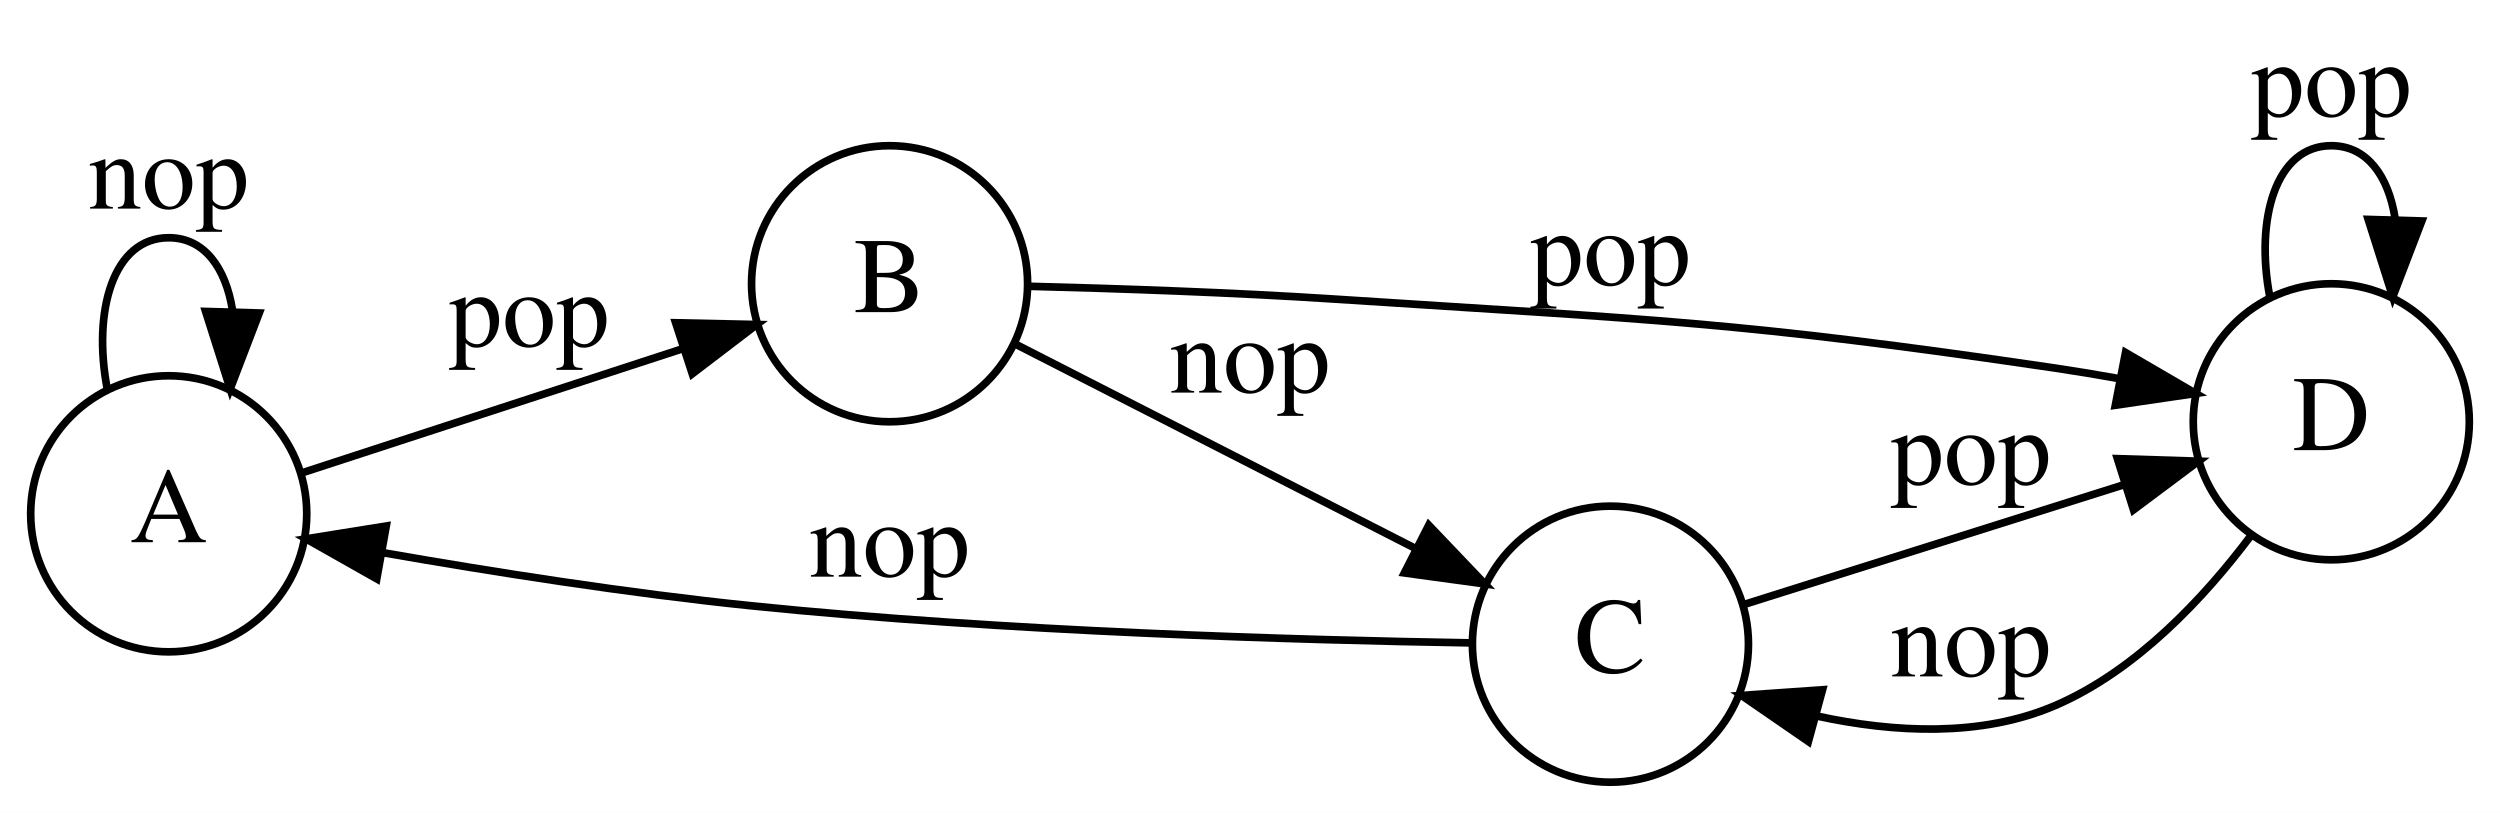
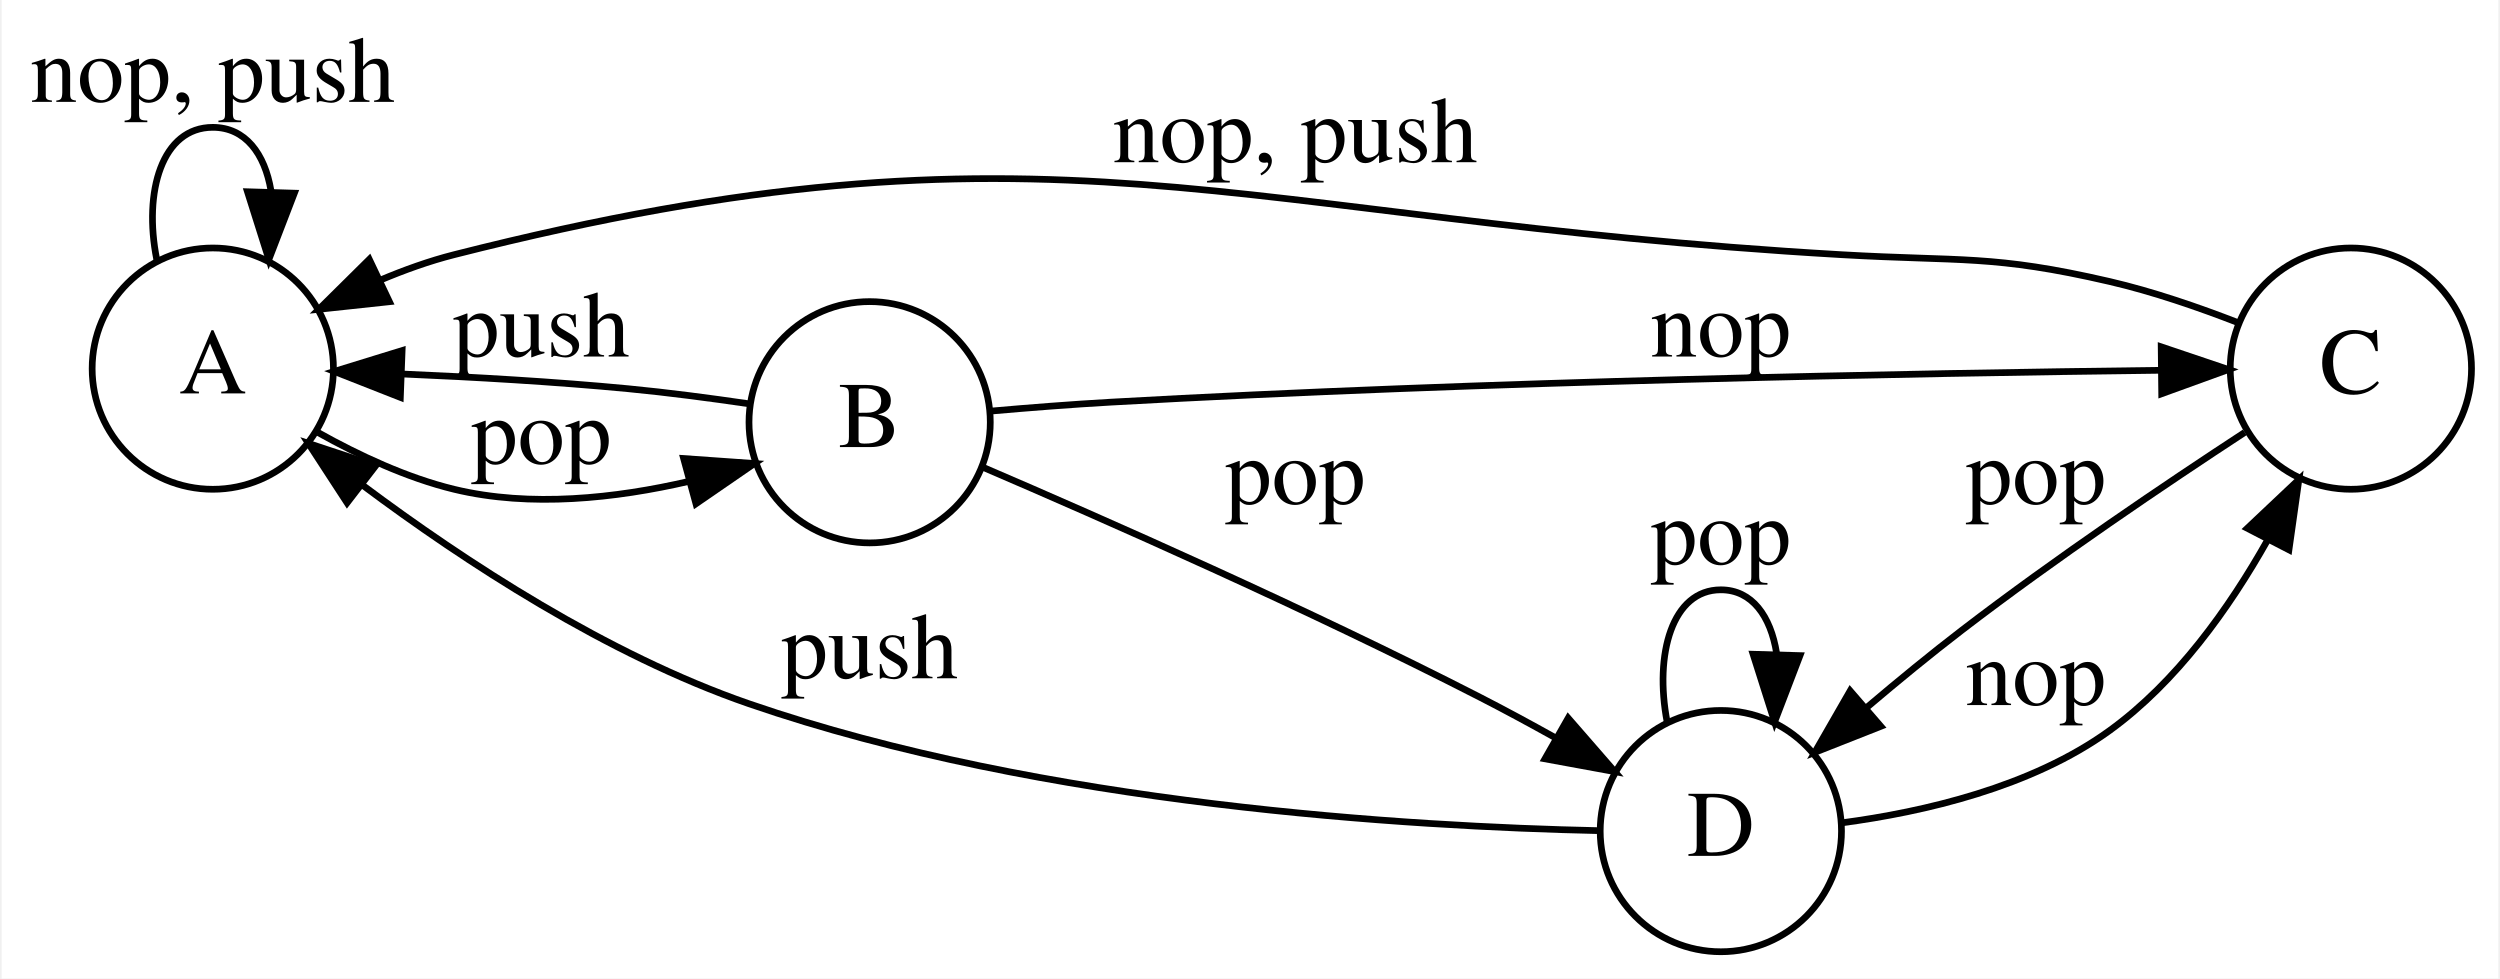
- <svg xmlns="http://www.w3.org/2000/svg" width="326pt" height="106pt" viewBox="0.00 0.00 326.00 106.00">
-   <g id="graph0" class="graph" transform="scale(1 1) rotate(0) translate(4 102)">
-     <polygon fill="white" stroke="none" points="-4,4 -4,-102 322,-102 322,4 -4,4" />
+ <svg xmlns="http://www.w3.org/2000/svg" width="373pt" height="146pt" viewBox="0.00 0.00 372.50 146.00">
+   <g id="graph0" class="graph" transform="scale(1 1) rotate(0) translate(4 142)">
+     <polygon fill="white" stroke="none" points="-4,4 -4,-142 368.5,-142 368.5,4 -4,4" />
    <g id="node1" class="node">
-       <ellipse fill="none" stroke="black" cx="18" cy="-35" rx="18" ry="18" />
-       <text text-anchor="middle" x="18" y="-31.3" font-family="Times,serif" font-size="14.00">A</text>
+       <ellipse fill="none" stroke="black" cx="27.5" cy="-87" rx="18" ry="18" />
+       <text text-anchor="middle" x="27.5" y="-83.3" font-family="Times,serif" font-size="14.00">A</text>
    </g>
    <g id="edge1" class="edge">
-       <path fill="none" stroke="black" d="M9.984,-51.29C8.051,-61.389 10.723,-71 18,-71 22.662,-71 25.434,-67.056 26.316,-61.566" />
-       <polygon fill="black" stroke="black" points="29.807,-61.184 26.016,-51.29 22.81,-61.388 29.807,-61.184" />
-       <text text-anchor="middle" x="18" y="-74.8" font-family="Times,serif" font-size="14.00">nop</text>
+       <path fill="none" stroke="black" d="M19.135,-103.29C17.118,-113.389 19.906,-123 27.5,-123 32.365,-123 35.257,-119.056 36.178,-113.566" />
+       <polygon fill="black" stroke="black" points="39.668,-113.179 35.865,-103.29 32.671,-113.392 39.668,-113.179" />
+       <text text-anchor="middle" x="27.5" y="-126.8" font-family="Times,serif" font-size="14.00">nop, push</text>
    </g>
    <g id="node2" class="node">
-       <ellipse fill="none" stroke="black" cx="112" cy="-65" rx="18" ry="18" />
-       <text text-anchor="middle" x="112" y="-61.3" font-family="Times,serif" font-size="14.00">B</text>
+       <ellipse fill="none" stroke="black" cx="125.5" cy="-79" rx="18" ry="18" />
+       <text text-anchor="middle" x="125.5" y="-75.3" font-family="Times,serif" font-size="14.00">B</text>
    </g>
    <g id="edge2" class="edge">
-       <path fill="none" stroke="black" d="M35.448,-40.363C49.184,-44.843 69.019,-51.31 84.918,-56.495" />
-       <polygon fill="black" stroke="black" points="84.102,-59.91 94.695,-59.683 86.272,-53.255 84.102,-59.91" />
-       <text text-anchor="middle" x="65" y="-56.8" font-family="Times,serif" font-size="14.00">pop</text>
+       <path fill="none" stroke="black" d="M43.217,-77.458C49.25,-74.083 56.461,-70.704 63.5,-69 74.882,-66.245 87.645,-67.655 98.542,-70.181" />
+       <polygon fill="black" stroke="black" points="97.745,-73.591 108.314,-72.845 99.586,-66.838 97.745,-73.591" />
+       <text text-anchor="middle" x="76.5" y="-72.8" font-family="Times,serif" font-size="14.00">pop</text>
+     </g>
+     <g id="edge5" class="edge">
+       <path fill="none" stroke="black" d="M107.448,-81.759C101.754,-82.594 95.366,-83.438 89.5,-84 78.533,-85.051 66.419,-85.743 55.897,-86.194" />
+       <polygon fill="black" stroke="black" points="55.482,-82.707 45.622,-86.582 55.747,-89.702 55.482,-82.707" />
+       <text text-anchor="middle" x="76.5" y="-88.8" font-family="Times,serif" font-size="14.00">push</text>
    </g>
    <g id="node3" class="node">
-       <ellipse fill="none" stroke="black" cx="206" cy="-18" rx="18" ry="18" />
-       <text text-anchor="middle" x="206" y="-14.3" font-family="Times,serif" font-size="14.00">C</text>
+       <ellipse fill="none" stroke="black" cx="346.5" cy="-87" rx="18" ry="18" />
+       <text text-anchor="middle" x="346.5" y="-83.3" font-family="Times,serif" font-size="14.00">C</text>
    </g>
    <g id="edge3" class="edge">
-       <path fill="none" stroke="black" d="M128.607,-57.027C142.834,-49.758 164.084,-38.903 180.562,-30.485" />
-       <polygon fill="black" stroke="black" points="182.311,-33.522 189.624,-25.855 179.126,-27.288 182.311,-33.522" />
-       <text text-anchor="middle" x="159" y="-50.8" font-family="Times,serif" font-size="14.00">nop</text>
+       <path fill="none" stroke="black" d="M143.576,-80.665C149.271,-81.166 155.655,-81.67 161.5,-82 217.016,-85.131 282.068,-86.316 318.046,-86.753" />
+       <polygon fill="black" stroke="black" points="318.198,-90.255 328.236,-86.867 318.276,-83.255 318.198,-90.255" />
+       <text text-anchor="middle" x="252.5" y="-88.8" font-family="Times,serif" font-size="14.00">nop</text>
    </g>
    <g id="node4" class="node">
-       <ellipse fill="none" stroke="black" cx="300" cy="-47" rx="18" ry="18" />
-       <text text-anchor="middle" x="300" y="-43.3" font-family="Times,serif" font-size="14.00">D</text>
+       <ellipse fill="none" stroke="black" cx="252.5" cy="-18" rx="18" ry="18" />
+       <text text-anchor="middle" x="252.5" y="-14.3" font-family="Times,serif" font-size="14.00">D</text>
    </g>
    <g id="edge4" class="edge">
-       <path fill="none" stroke="black" d="M130.224,-64.666C141.539,-64.38 156.661,-63.872 170,-63 211.879,-60.263 222.48,-60.123 264,-54 266.722,-53.599 269.553,-53.126 272.373,-52.618" />
-       <polygon fill="black" stroke="black" points="273.171,-56.029 282.326,-50.695 271.843,-49.156 273.171,-56.029" />
-       <text text-anchor="middle" x="206" y="-64.8" font-family="Times,serif" font-size="14.00">pop</text>
+       <path fill="none" stroke="black" d="M142.316,-72.319C160.455,-64.536 190.978,-51.07 216.5,-38 220.179,-36.116 224.024,-34.036 227.761,-31.952" />
+       <polygon fill="black" stroke="black" points="229.723,-34.863 236.677,-26.87 226.256,-28.782 229.723,-34.863" />
+       <text text-anchor="middle" x="189" y="-66.8" font-family="Times,serif" font-size="14.00">pop</text>
+     </g>
+     <g id="edge9" class="edge">
+       <path fill="none" stroke="black" d="M329.734,-93.833C323.806,-96.141 316.941,-98.508 310.5,-100 293.095,-104.032 288.337,-102.97 270.5,-104 178.653,-109.306 152.667,-126.653 63.5,-104 59.813,-103.063 56.055,-101.716 52.434,-100.184" />
+       <polygon fill="black" stroke="black" points="53.854,-96.984 43.319,-95.854 50.85,-103.306 53.854,-96.984" />
+       <text text-anchor="middle" x="189" y="-117.8" font-family="Times,serif" font-size="14.00">nop, push</text>
+     </g>
+     <g id="edge10" class="edge">
+       <path fill="none" stroke="black" d="M330.666,-77.488C318.977,-69.841 302.39,-58.655 288.5,-48 283.817,-44.408 278.927,-40.395 274.339,-36.503" />
+       <polygon fill="black" stroke="black" points="276.37,-33.633 266.514,-29.744 271.794,-38.929 276.37,-33.633" />
+       <text text-anchor="middle" x="299.5" y="-66.8" font-family="Times,serif" font-size="14.00">pop</text>
+     </g>
+     <g id="edge8" class="edge">
+       <path fill="none" stroke="black" d="M234.143,-18.07C206.561,-18.667 151.358,-21.857 107.5,-37 86.338,-44.306 65.046,-58.254 49.908,-69.566" />
+       <polygon fill="black" stroke="black" points="47.537,-66.974 41.754,-75.851 51.811,-72.519 47.537,-66.974" />
+       <text text-anchor="middle" x="125.5" y="-40.8" font-family="Times,serif" font-size="14.00">push</text>
+     </g>
+     <g id="edge6" class="edge">
+       <path fill="none" stroke="black" d="M270.597,-19.24C282.708,-20.849 298.812,-24.54 310.5,-33 320.478,-40.222 328.353,-51.239 334.086,-61.443" />
+       <polygon fill="black" stroke="black" points="331.044,-63.179 338.747,-70.453 337.261,-59.963 331.044,-63.179" />
+       <text text-anchor="middle" x="299.5" y="-36.8" font-family="Times,serif" font-size="14.00">nop</text>
    </g>
    <g id="edge7" class="edge">
-       <path fill="none" stroke="black" d="M187.651,-18.172C165.768,-18.529 127.008,-19.627 94,-23 78.006,-24.634 60.235,-27.434 46.007,-29.918" />
-       <polygon fill="black" stroke="black" points="45.13,-26.519 35.906,-31.732 46.367,-33.409 45.13,-26.519" />
-       <text text-anchor="middle" x="112" y="-26.8" font-family="Times,serif" font-size="14.00">nop</text>
-     </g>
-     <g id="edge8" class="edge">
-       <path fill="none" stroke="black" d="M223.448,-23.185C237.185,-27.515 257.019,-33.767 272.918,-38.779" />
-       <polygon fill="black" stroke="black" points="272.105,-42.192 282.695,-41.86 274.209,-35.516 272.105,-42.192" />
-       <text text-anchor="middle" x="253" y="-38.8" font-family="Times,serif" font-size="14.00">pop</text>
-     </g>
-     <g id="edge6" class="edge">
-       <path fill="none" stroke="black" d="M289.583,-32.237C283.418,-24.016 274.558,-14.546 264,-10 254.327,-5.835 242.958,-6.455 232.929,-8.627" />
-       <polygon fill="black" stroke="black" points="231.813,-5.303 223.089,-11.315 233.658,-12.055 231.813,-5.303" />
-       <text text-anchor="middle" x="253" y="-13.8" font-family="Times,serif" font-size="14.00">nop</text>
-     </g>
-     <g id="edge5" class="edge">
-       <path fill="none" stroke="black" d="M291.984,-63.29C290.051,-73.389 292.723,-83 300,-83 304.662,-83 307.434,-79.056 308.316,-73.566" />
-       <polygon fill="black" stroke="black" points="311.807,-73.184 308.016,-63.29 304.81,-73.388 311.807,-73.184" />
-       <text text-anchor="middle" x="300" y="-86.8" font-family="Times,serif" font-size="14.00">pop</text>
+       <path fill="none" stroke="black" d="M244.484,-34.29C242.551,-44.389 245.223,-54 252.5,-54 257.162,-54 259.934,-50.056 260.816,-44.566" />
+       <polygon fill="black" stroke="black" points="264.307,-44.184 260.516,-34.29 257.31,-44.388 264.307,-44.184" />
+       <text text-anchor="middle" x="252.5" y="-57.8" font-family="Times,serif" font-size="14.00">pop</text>
    </g>
  </g>
</svg>
